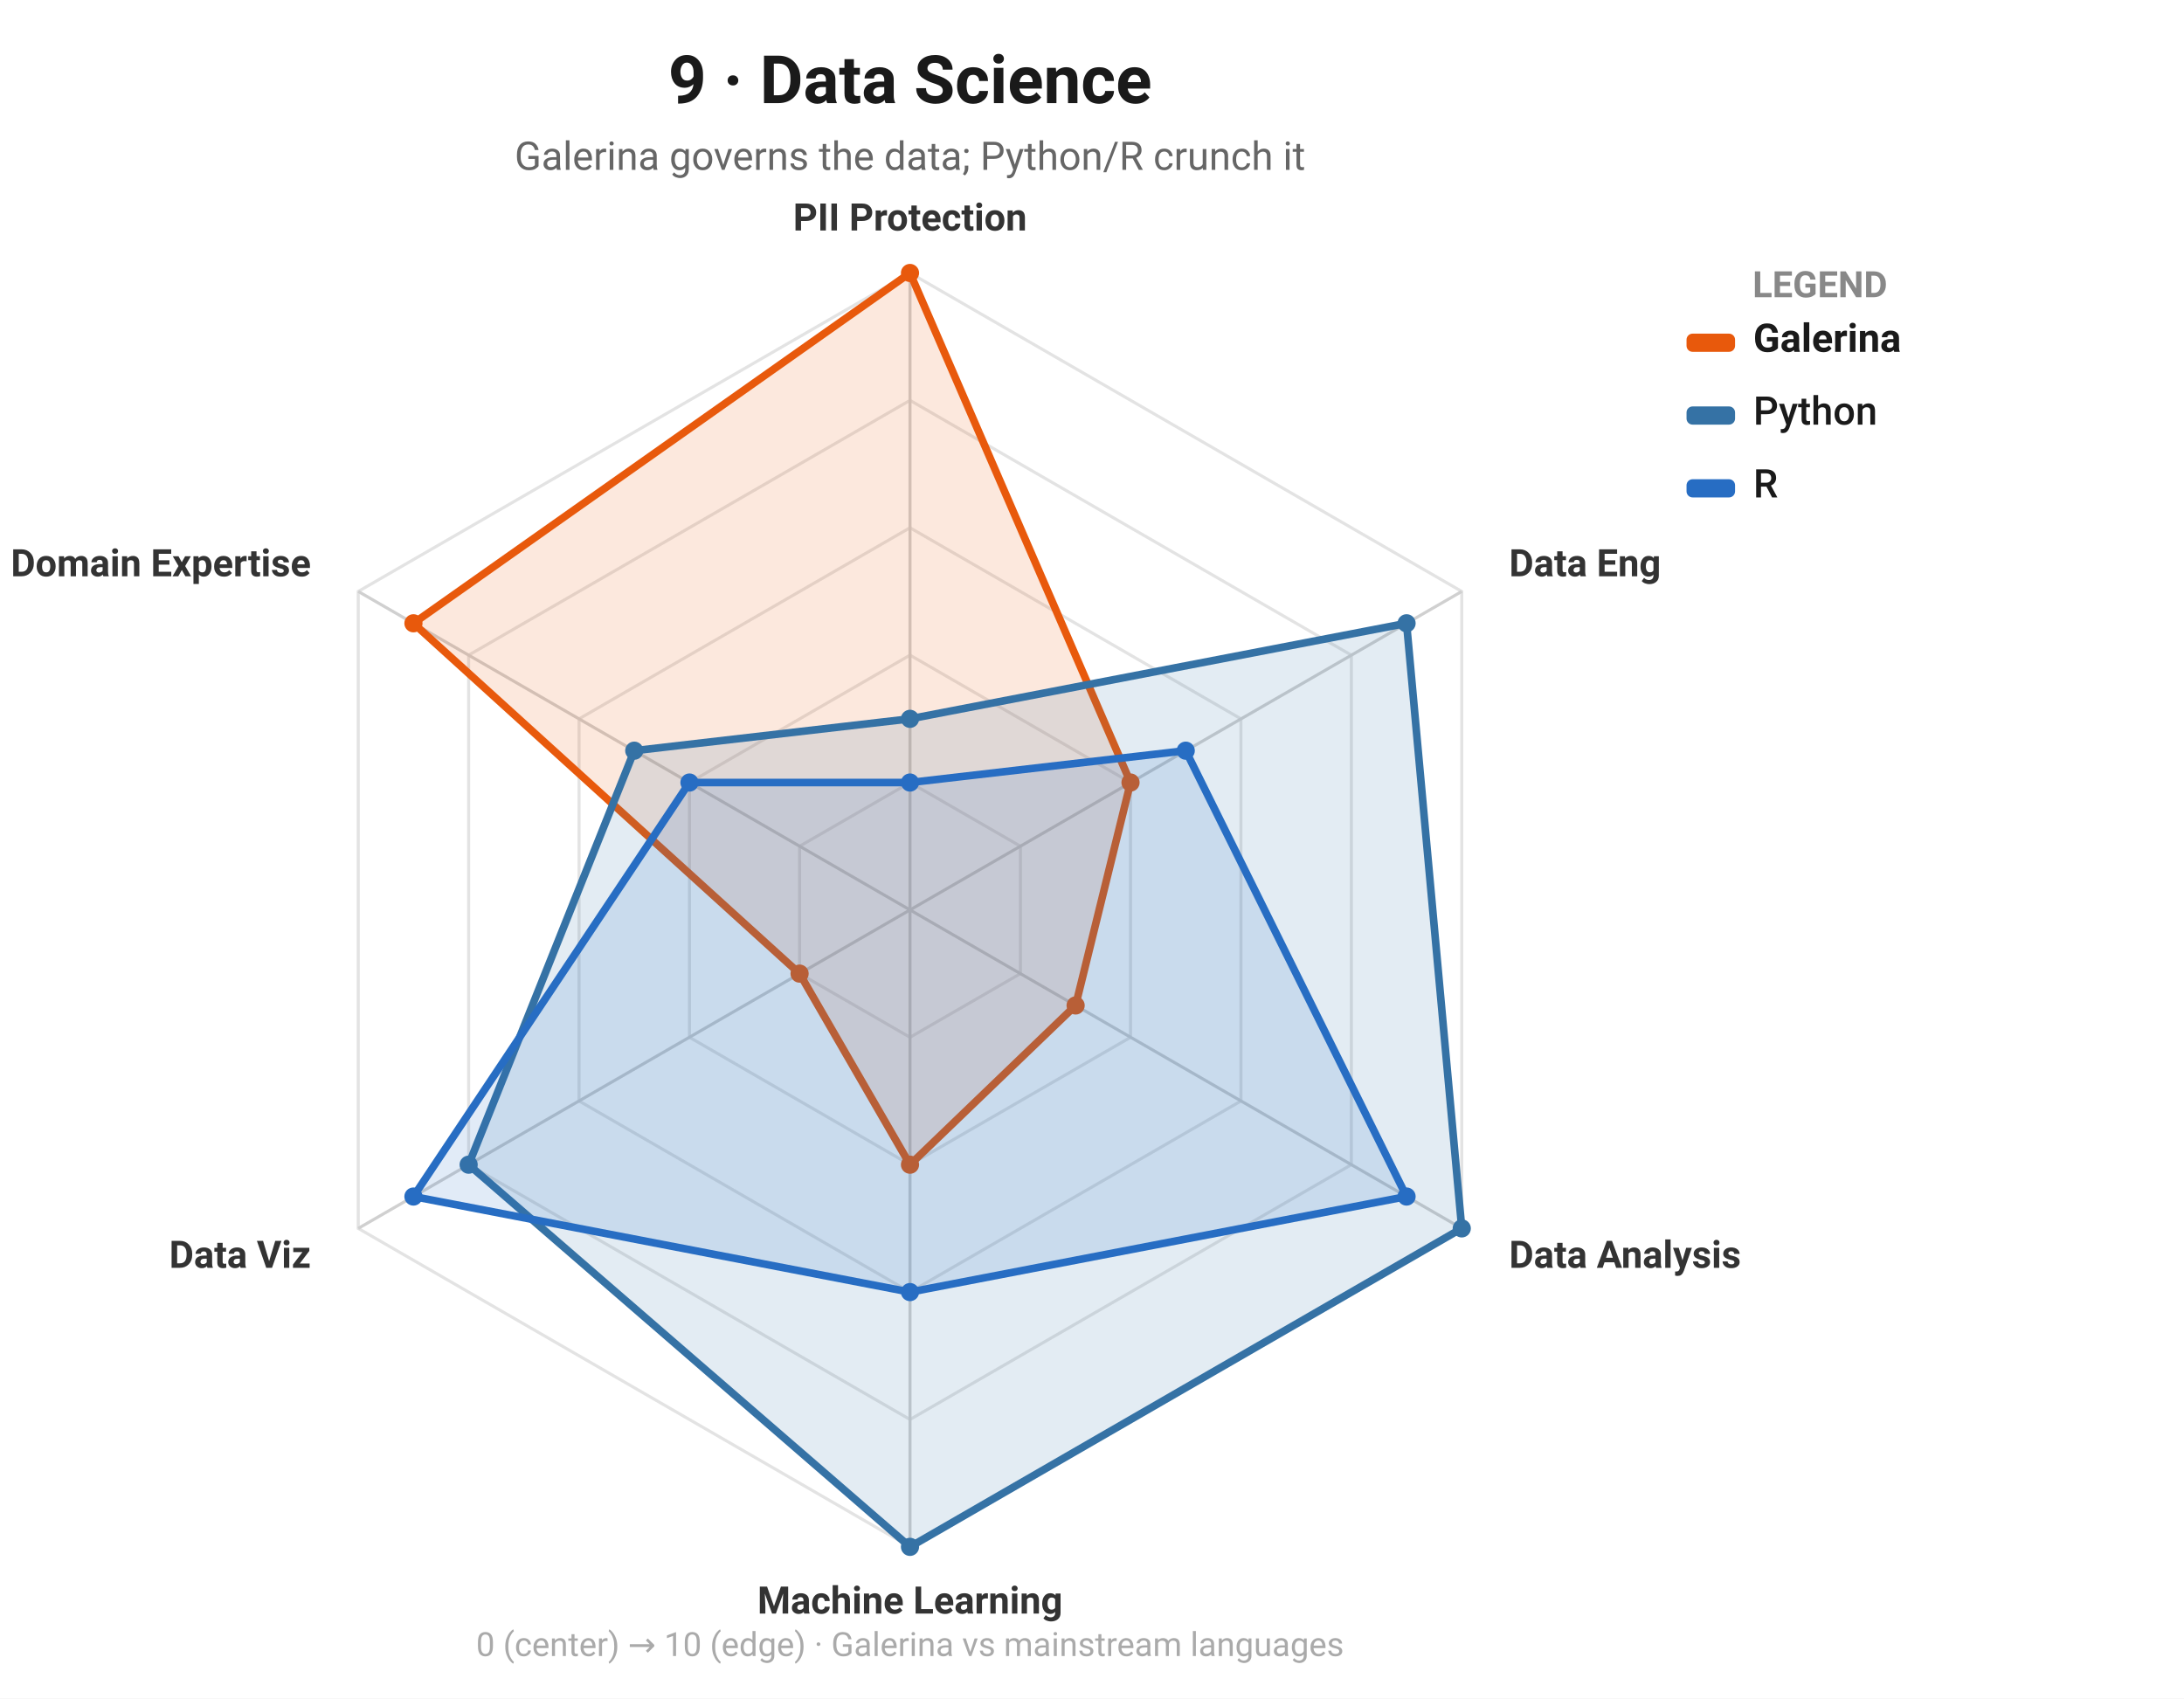
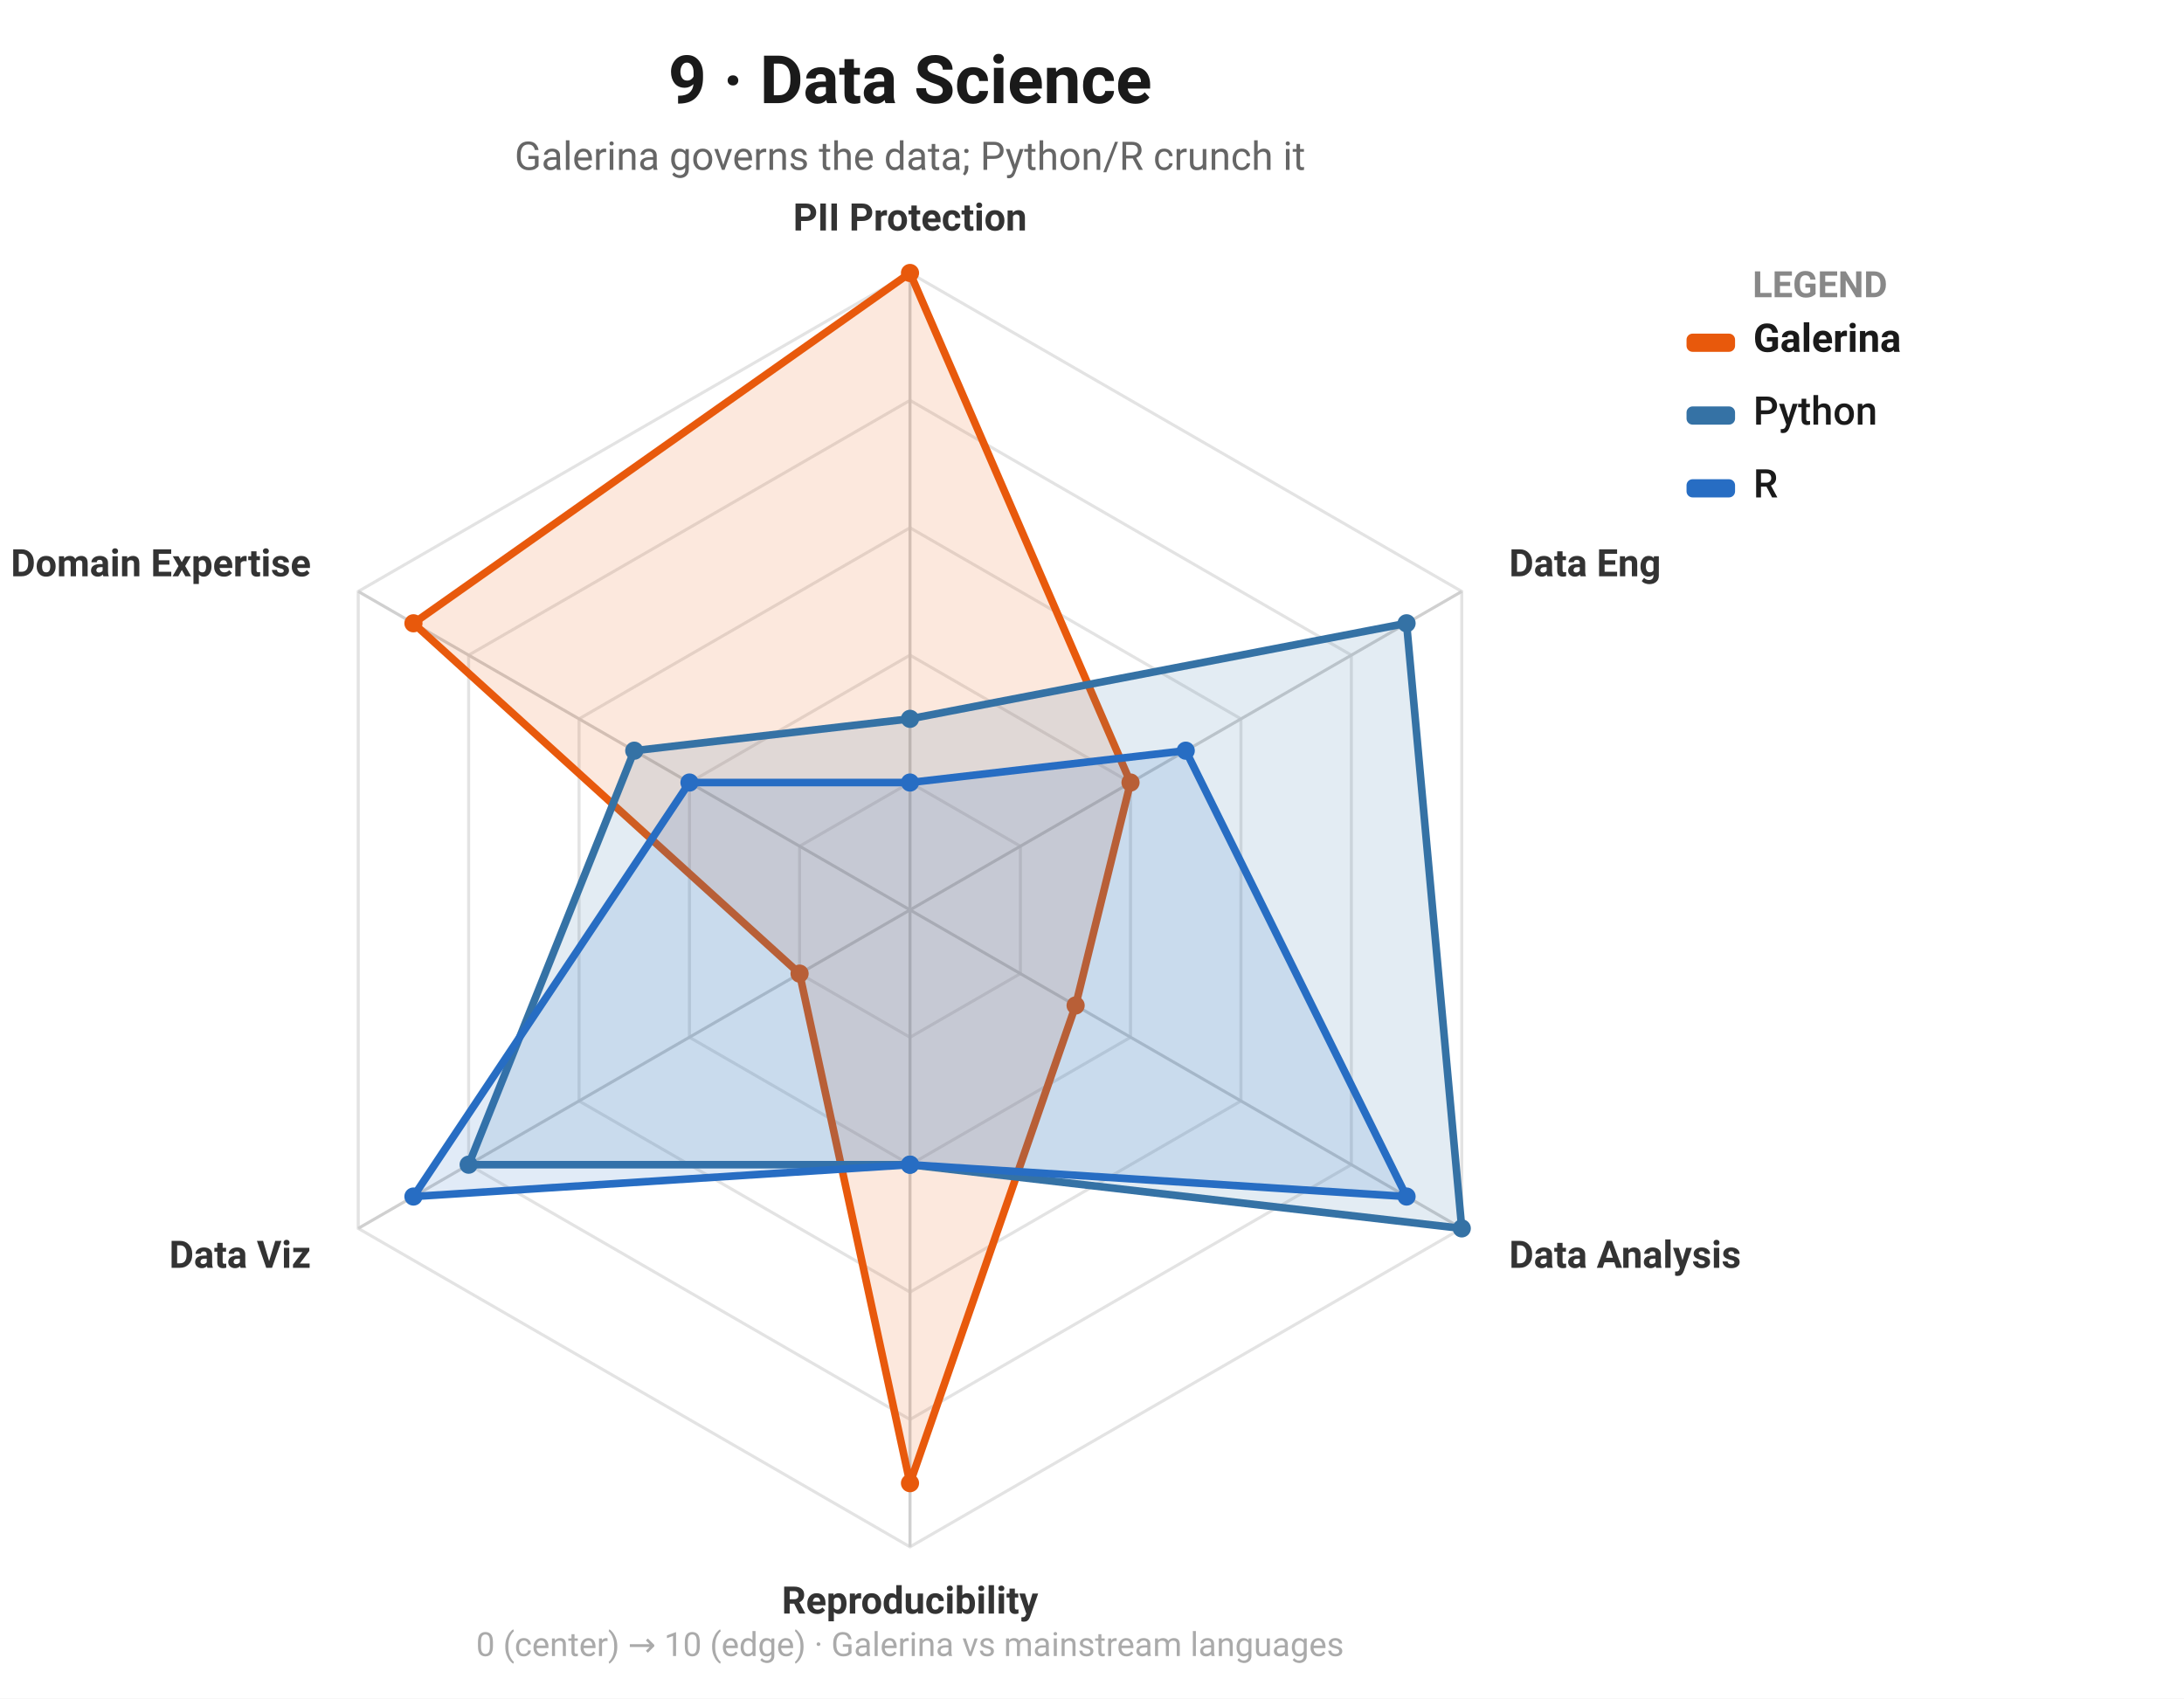
- <svg xmlns="http://www.w3.org/2000/svg" viewBox="0 0 720 560" font-family="system-ui,Segoe UI,Roboto,sans-serif">
+ <svg xmlns="http://www.w3.org/2000/svg" viewBox="0 0 720 560" width="100%" height="100%" preserveAspectRatio="xMidYMid meet" font-family="system-ui,Segoe UI,Roboto,sans-serif">
  <rect width="720" height="560" fill="#ffffff" />
  <text x="300" y="34" text-anchor="middle" font-size="22" font-weight="700" fill="#1a1a1a">9 · Data Science</text>
  <text x="300" y="56" text-anchor="middle" font-size="13" fill="#666">Galerina governs the data; Python/R crunch it</text>
  <polygon points="300.0,258.0 336.4,279.0 336.4,321.0 300.0,342.0 263.6,321.0 263.6,279.0" fill="none" stroke="#e3e3e3" stroke-width="1" />
  <polygon points="300.0,216.0 372.7,258.0 372.7,342.0 300.0,384.0 227.3,342.0 227.3,258.0" fill="none" stroke="#e3e3e3" stroke-width="1" />
  <polygon points="300.0,174.0 409.1,237.0 409.1,363.0 300.0,426.0 190.9,363.0 190.9,237.0" fill="none" stroke="#e3e3e3" stroke-width="1" />
  <polygon points="300.0,132.0 445.5,216.0 445.5,384.0 300.0,468.0 154.5,384.0 154.5,216.0" fill="none" stroke="#e3e3e3" stroke-width="1" />
  <polygon points="300.0,90.0 481.9,195.0 481.9,405.0 300.0,510.0 118.1,405.0 118.1,195.0" fill="none" stroke="#e3e3e3" stroke-width="1" />
  <line x1="300" y1="300" x2="300.0" y2="90.0" stroke="#d0d0d0" stroke-width="1" />
  <text x="300.0" y="76.0" text-anchor="middle" font-size="12.5" font-weight="600" fill="#333">PII Protection</text>
  <line x1="300" y1="300" x2="481.9" y2="195.0" stroke="#d0d0d0" stroke-width="1" />
  <text x="497.5" y="190.0" text-anchor="start" font-size="12.5" font-weight="600" fill="#333">Data Eng</text>
  <line x1="300" y1="300" x2="481.9" y2="405.0" stroke="#d0d0d0" stroke-width="1" />
  <text x="497.5" y="418.0" text-anchor="start" font-size="12.5" font-weight="600" fill="#333">Data Analysis</text>
  <line x1="300" y1="300" x2="300.0" y2="510.0" stroke="#d0d0d0" stroke-width="1" />
-   <text x="300.0" y="532.0" text-anchor="middle" font-size="12.5" font-weight="600" fill="#333">Machine Learning</text>
+   <text x="300.0" y="532.0" text-anchor="middle" font-size="12.5" font-weight="600" fill="#333">Reproducibility</text>
  <line x1="300" y1="300" x2="118.1" y2="405.0" stroke="#d0d0d0" stroke-width="1" />
  <text x="102.5" y="418.0" text-anchor="end" font-size="12.5" font-weight="600" fill="#333">Data Viz</text>
  <line x1="300" y1="300" x2="118.1" y2="195.0" stroke="#d0d0d0" stroke-width="1" />
  <text x="102.5" y="190.0" text-anchor="end" font-size="12.5" font-weight="600" fill="#333">Domain Expertise</text>
-   <polygon points="300.0,90.0 372.7,258.0 354.6,331.5 300.0,384.0 263.6,321.0 136.3,205.5" fill="#e8590c" fill-opacity="0.14" stroke="#e8590c" stroke-width="2.5" stroke-linejoin="round" />
+   <polygon points="300.0,90.0 372.7,258.0 354.6,331.5 300.0,489.0 263.6,321.0 136.3,205.5" fill="#e8590c" fill-opacity="0.14" stroke="#e8590c" stroke-width="2.5" stroke-linejoin="round" />
  <circle cx="300.0" cy="90.0" r="3" fill="#e8590c" />
  <circle cx="372.7" cy="258.0" r="3" fill="#e8590c" />
  <circle cx="354.6" cy="331.5" r="3" fill="#e8590c" />
-   <circle cx="300.0" cy="384.0" r="3" fill="#e8590c" />
+   <circle cx="300.0" cy="489.0" r="3" fill="#e8590c" />
  <circle cx="263.6" cy="321.0" r="3" fill="#e8590c" />
  <circle cx="136.3" cy="205.5" r="3" fill="#e8590c" />
-   <polygon points="300.0,237.0 463.7,205.5 481.9,405.0 300.0,510.0 154.5,384.0 209.1,247.5" fill="#3572a5" fill-opacity="0.14" stroke="#3572a5" stroke-width="2.5" stroke-linejoin="round" />
+   <polygon points="300.0,237.0 463.7,205.5 481.9,405.0 300.0,384.0 154.5,384.0 209.1,247.5" fill="#3572a5" fill-opacity="0.14" stroke="#3572a5" stroke-width="2.5" stroke-linejoin="round" />
  <circle cx="300.0" cy="237.0" r="3" fill="#3572a5" />
  <circle cx="463.7" cy="205.5" r="3" fill="#3572a5" />
  <circle cx="481.9" cy="405.0" r="3" fill="#3572a5" />
-   <circle cx="300.0" cy="510.0" r="3" fill="#3572a5" />
+   <circle cx="300.0" cy="384.0" r="3" fill="#3572a5" />
  <circle cx="154.5" cy="384.0" r="3" fill="#3572a5" />
  <circle cx="209.1" cy="247.5" r="3" fill="#3572a5" />
-   <polygon points="300.0,258.0 390.9,247.5 463.7,394.5 300.0,426.0 136.3,394.5 227.3,258.0" fill="#276dc3" fill-opacity="0.14" stroke="#276dc3" stroke-width="2.5" stroke-linejoin="round" />
+   <polygon points="300.0,258.0 390.9,247.5 463.7,394.5 300.0,384.0 136.3,394.5 227.3,258.0" fill="#276dc3" fill-opacity="0.14" stroke="#276dc3" stroke-width="2.5" stroke-linejoin="round" />
  <circle cx="300.0" cy="258.0" r="3" fill="#276dc3" />
  <circle cx="390.9" cy="247.5" r="3" fill="#276dc3" />
  <circle cx="463.7" cy="394.5" r="3" fill="#276dc3" />
-   <circle cx="300.0" cy="426.0" r="3" fill="#276dc3" />
+   <circle cx="300.0" cy="384.0" r="3" fill="#276dc3" />
  <circle cx="136.3" cy="394.5" r="3" fill="#276dc3" />
  <circle cx="227.3" cy="258.0" r="3" fill="#276dc3" />
  <text x="600" y="98" text-anchor="middle" font-size="12" font-weight="700" fill="#888">LEGEND</text>
  <rect x="556" y="110" width="16" height="6" rx="2" fill="#e8590c" />
  <text x="578" y="116" font-size="13" font-weight="700" fill="#1a1a1a">Galerina</text>
  <rect x="556" y="134" width="16" height="6" rx="2" fill="#3572a5" />
  <text x="578" y="140" font-size="13" font-weight="500" fill="#1a1a1a">Python</text>
  <rect x="556" y="158" width="16" height="6" rx="2" fill="#276dc3" />
  <text x="578" y="164" font-size="13" font-weight="500" fill="#1a1a1a">R</text>
  <text x="300" y="546" text-anchor="middle" font-size="11" fill="#aaa">0 (center) → 10 (edge) · Galerina vs mainstream languages</text>
</svg>
